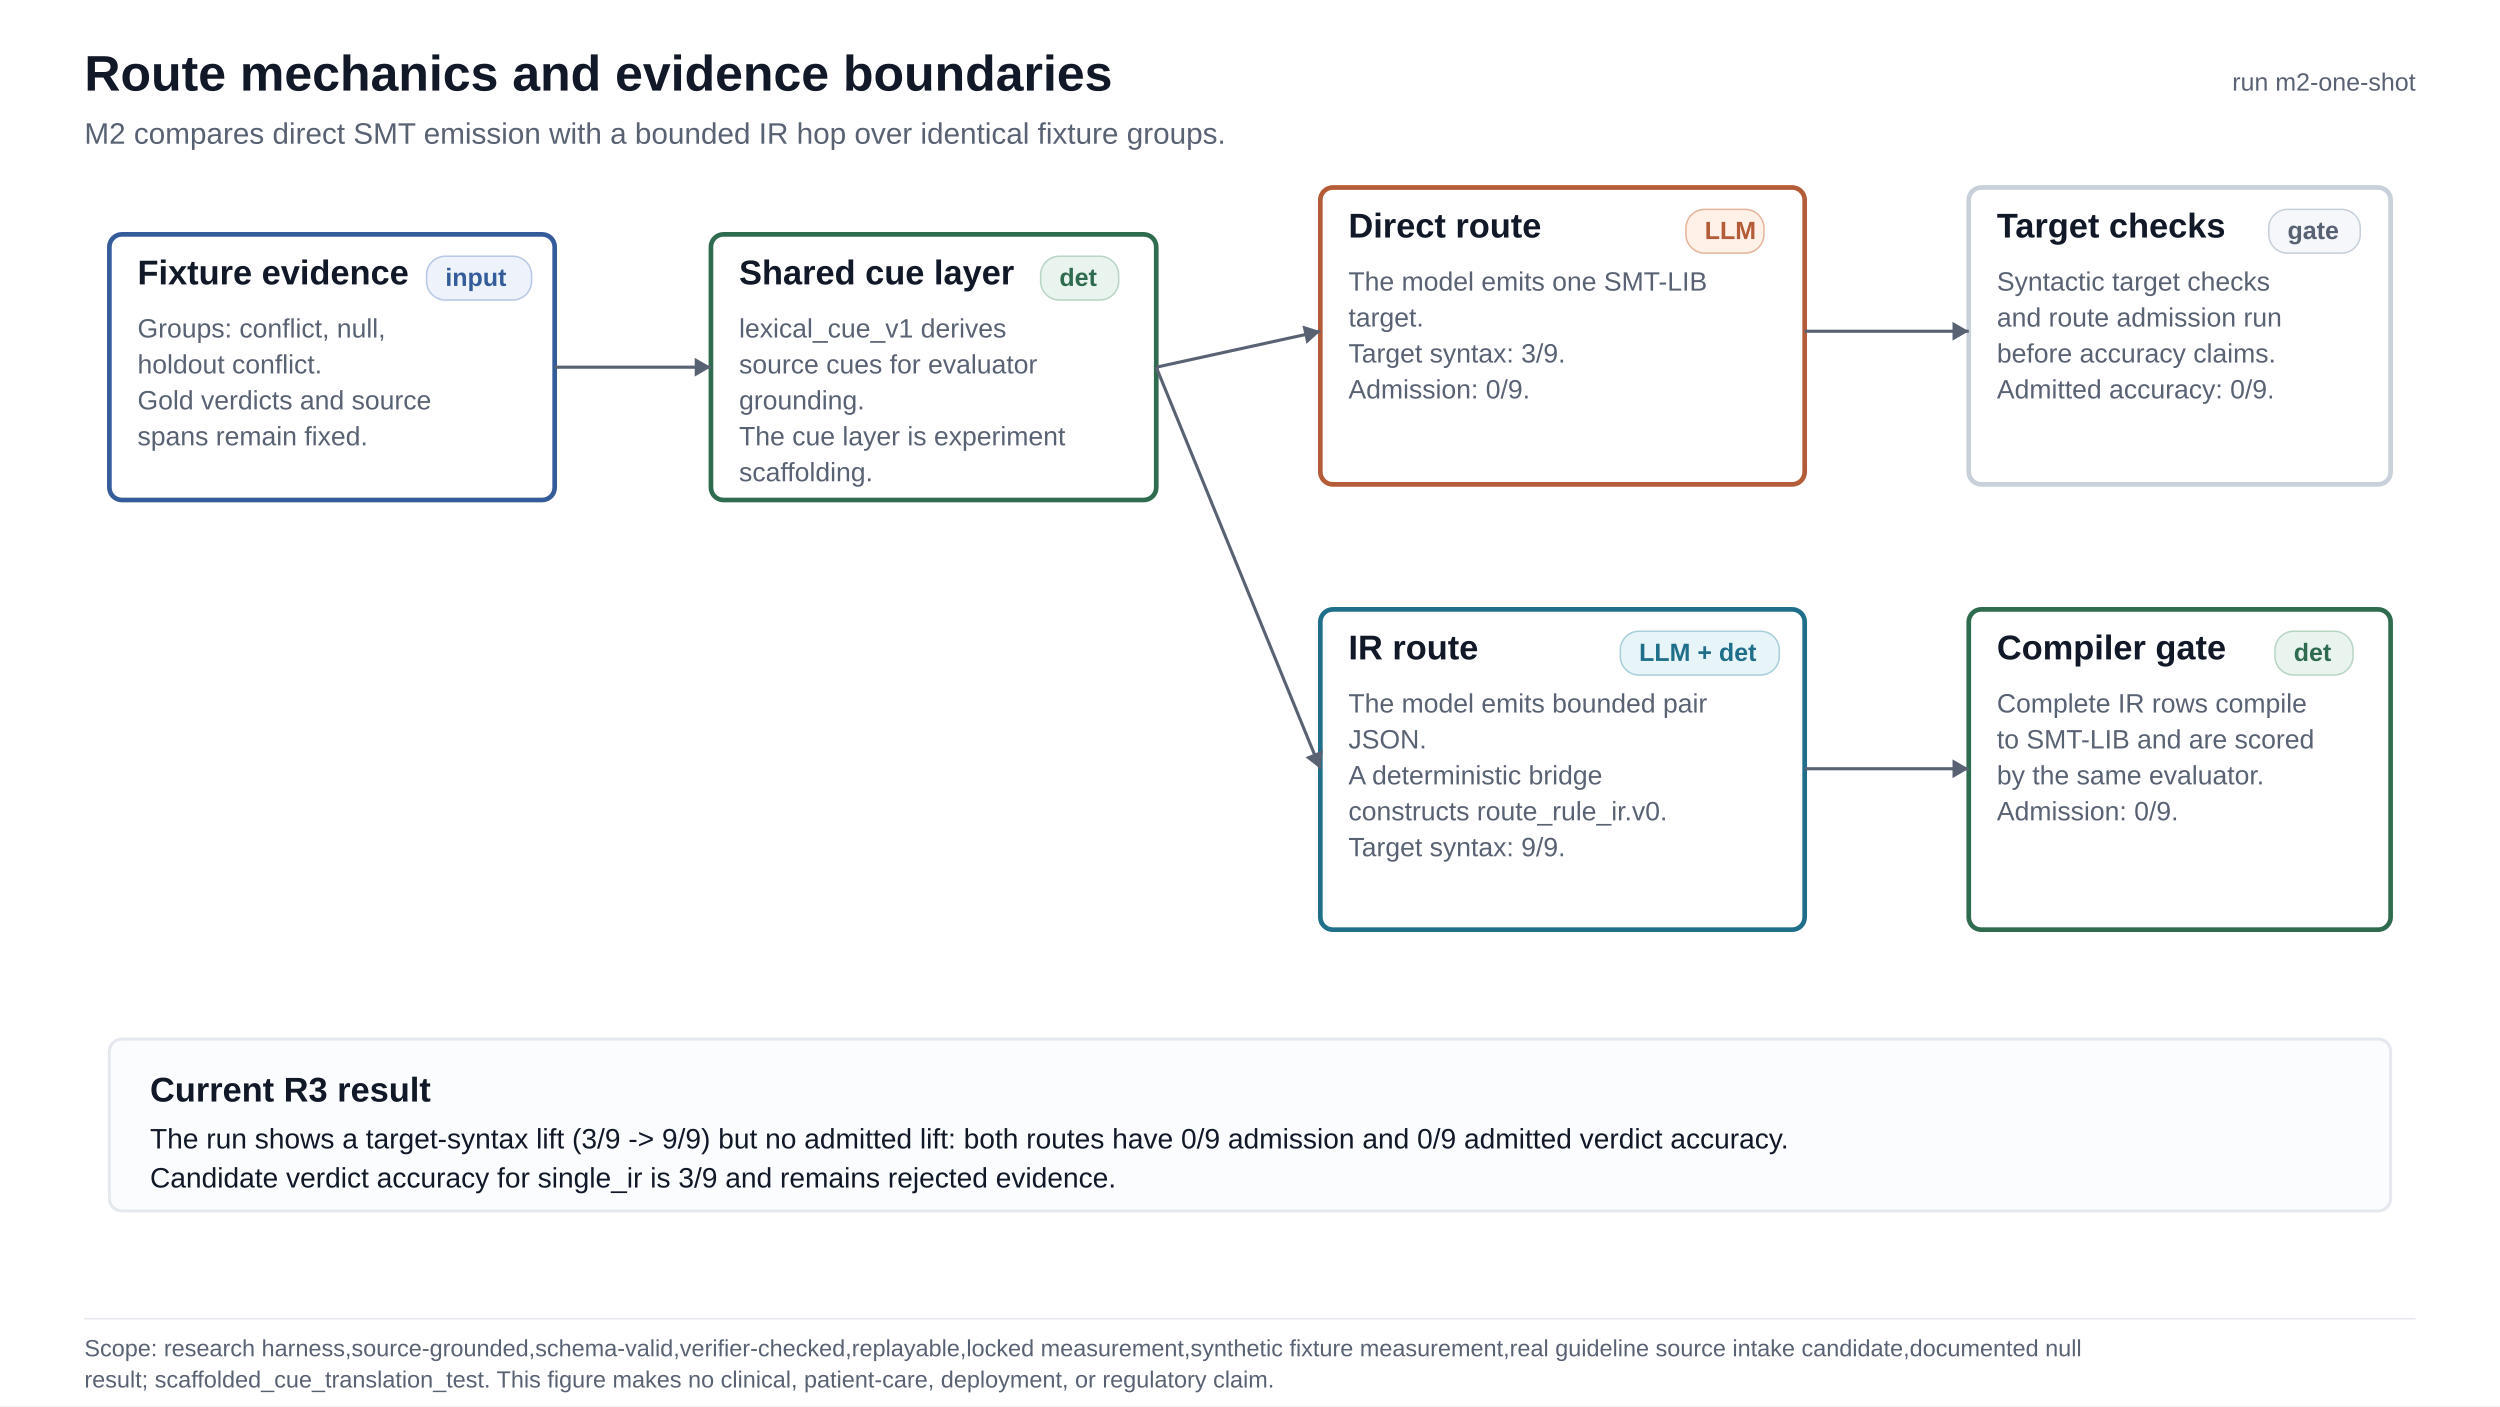
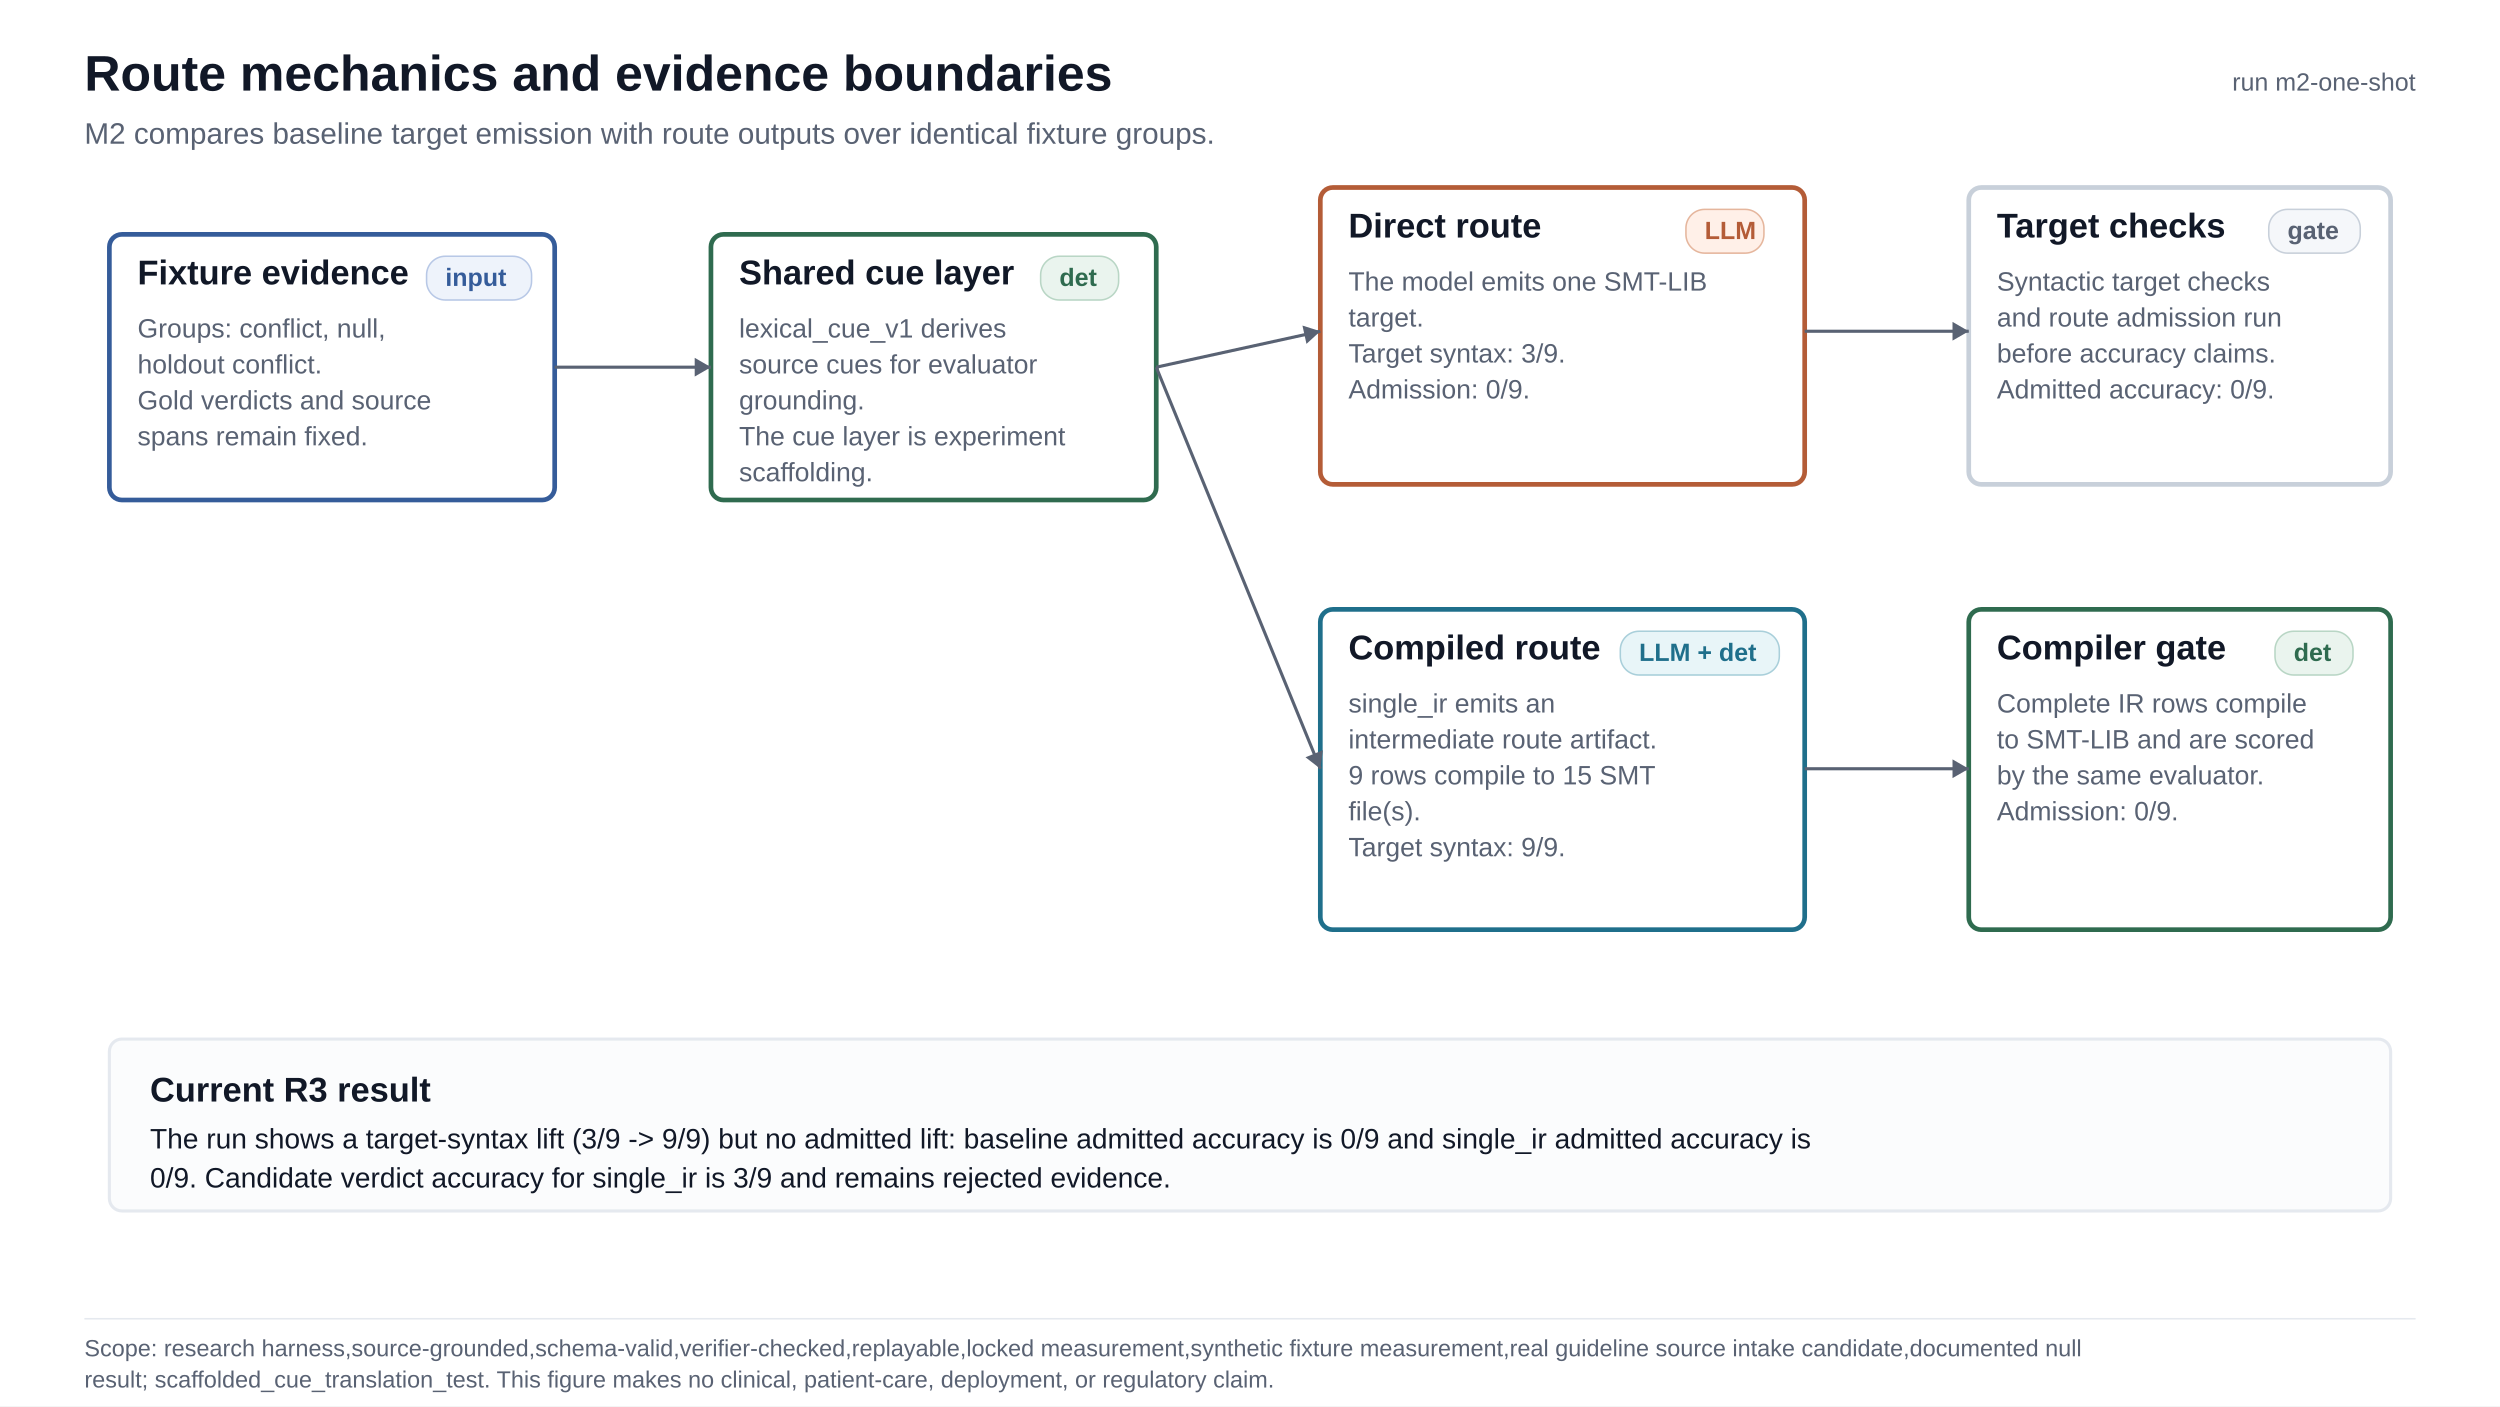
<svg xmlns="http://www.w3.org/2000/svg" width="1600" height="900" viewBox="0 0 1600 900" role="img" aria-labelledby="title desc">
  <rect width="1600" height="900" fill="#ffffff" />
  <text x="54" y="58" font-family="Arial, Helvetica, sans-serif" font-size="32" font-weight="700" fill="#111827" text-anchor="start">Route mechanics and evidence boundaries</text>
-   <text x="54" y="92" font-family="Arial, Helvetica, sans-serif" font-size="19" font-weight="400" fill="#596273" text-anchor="start">M2 compares direct SMT emission with a bounded IR hop over identical fixture groups.</text>
+   <text x="54" y="92" font-family="Arial, Helvetica, sans-serif" font-size="19" font-weight="400" fill="#596273" text-anchor="start">M2 compares baseline target emission with route outputs over identical fixture groups.</text>
  <text x="1546" y="58" font-family="Arial, Helvetica, sans-serif" font-size="16" font-weight="400" fill="#596273" text-anchor="end">run m2-one-shot</text>
  <rect x="70" y="150" width="285" height="170" rx="8" fill="#ffffff" stroke="#355c9a" stroke-width="3" />
  <text x="88" y="182" font-family="Arial, Helvetica, sans-serif" font-size="22" font-weight="700" fill="#111827" text-anchor="start">Fixture evidence</text>
  <rect x="273" y="164" width="67.2" height="28" rx="12" fill="#eef3fb" stroke="#b8c8e6" stroke-width="1" />
  <text x="285" y="183" font-family="Arial, Helvetica, sans-serif" font-size="16" font-weight="700" fill="#355c9a" text-anchor="start">input</text>
  <text x="88" y="216" font-family="Arial, Helvetica, sans-serif" font-size="17" font-weight="400" fill="#596273" text-anchor="start">Groups: conflict, null,</text>
  <text x="88" y="239" font-family="Arial, Helvetica, sans-serif" font-size="17" font-weight="400" fill="#596273" text-anchor="start">holdout conflict.</text>
  <text x="88" y="262" font-family="Arial, Helvetica, sans-serif" font-size="17" font-weight="400" fill="#596273" text-anchor="start">Gold verdicts and source</text>
  <text x="88" y="285" font-family="Arial, Helvetica, sans-serif" font-size="17" font-weight="400" fill="#596273" text-anchor="start">spans remain fixed.</text>
  <rect x="455" y="150" width="285" height="170" rx="8" fill="#ffffff" stroke="#2f6b4f" stroke-width="3" />
  <text x="473" y="182" font-family="Arial, Helvetica, sans-serif" font-size="22" font-weight="700" fill="#111827" text-anchor="start">Shared cue layer</text>
  <rect x="666" y="164" width="49.92" height="28" rx="12" fill="#eaf4ee" stroke="#b9d6c5" stroke-width="1" />
  <text x="678" y="183" font-family="Arial, Helvetica, sans-serif" font-size="16" font-weight="700" fill="#2f6b4f" text-anchor="start">det</text>
  <text x="473" y="216" font-family="Arial, Helvetica, sans-serif" font-size="17" font-weight="400" fill="#596273" text-anchor="start">lexical_cue_v1 derives</text>
  <text x="473" y="239" font-family="Arial, Helvetica, sans-serif" font-size="17" font-weight="400" fill="#596273" text-anchor="start">source cues for evaluator</text>
  <text x="473" y="262" font-family="Arial, Helvetica, sans-serif" font-size="17" font-weight="400" fill="#596273" text-anchor="start">grounding.</text>
  <text x="473" y="285" font-family="Arial, Helvetica, sans-serif" font-size="17" font-weight="400" fill="#596273" text-anchor="start">The cue layer is experiment</text>
  <text x="473" y="308" font-family="Arial, Helvetica, sans-serif" font-size="17" font-weight="400" fill="#596273" text-anchor="start">scaffolding.</text>
  <line x1="355" y1="235" x2="455" y2="235" stroke="#596273" stroke-width="2" />
  <polygon points="455,235 444.608,241 444.608,229" fill="#596273" stroke="none" />
  <rect x="845" y="120" width="310" height="190" rx="8" fill="#ffffff" stroke="#b45c37" stroke-width="3" />
  <text x="863" y="152" font-family="Arial, Helvetica, sans-serif" font-size="22" font-weight="700" fill="#111827" text-anchor="start">Direct route</text>
  <rect x="1079" y="134" width="49.92" height="28" rx="12" fill="#fff0e8" stroke="#e5b69d" stroke-width="1" />
  <text x="1091" y="153" font-family="Arial, Helvetica, sans-serif" font-size="16" font-weight="700" fill="#b45c37" text-anchor="start">LLM</text>
  <text x="863" y="186" font-family="Arial, Helvetica, sans-serif" font-size="17" font-weight="400" fill="#596273" text-anchor="start">The model emits one SMT-LIB</text>
  <text x="863" y="209" font-family="Arial, Helvetica, sans-serif" font-size="17" font-weight="400" fill="#596273" text-anchor="start">target.</text>
  <text x="863" y="232" font-family="Arial, Helvetica, sans-serif" font-size="17" font-weight="400" fill="#596273" text-anchor="start">Target syntax: 3/9.</text>
  <text x="863" y="255" font-family="Arial, Helvetica, sans-serif" font-size="17" font-weight="400" fill="#596273" text-anchor="start">Admission: 0/9.</text>
  <rect x="845" y="390" width="310" height="205" rx="8" fill="#ffffff" stroke="#1f6f8b" stroke-width="3" />
-   <text x="863" y="422" font-family="Arial, Helvetica, sans-serif" font-size="22" font-weight="700" fill="#111827" text-anchor="start">IR route</text>
+   <text x="863" y="422" font-family="Arial, Helvetica, sans-serif" font-size="22" font-weight="700" fill="#111827" text-anchor="start">Compiled route</text>
  <rect x="1037" y="404" width="101.76" height="28" rx="12" fill="#e8f5f8" stroke="#a9cfda" stroke-width="1" />
  <text x="1049" y="423" font-family="Arial, Helvetica, sans-serif" font-size="16" font-weight="700" fill="#1f6f8b" text-anchor="start">LLM + det</text>
-   <text x="863" y="456" font-family="Arial, Helvetica, sans-serif" font-size="17" font-weight="400" fill="#596273" text-anchor="start">The model emits bounded pair</text>
-   <text x="863" y="479" font-family="Arial, Helvetica, sans-serif" font-size="17" font-weight="400" fill="#596273" text-anchor="start">JSON.</text>
-   <text x="863" y="502" font-family="Arial, Helvetica, sans-serif" font-size="17" font-weight="400" fill="#596273" text-anchor="start">A deterministic bridge</text>
-   <text x="863" y="525" font-family="Arial, Helvetica, sans-serif" font-size="17" font-weight="400" fill="#596273" text-anchor="start">constructs route_rule_ir.v0.</text>
+   <text x="863" y="456" font-family="Arial, Helvetica, sans-serif" font-size="17" font-weight="400" fill="#596273" text-anchor="start">single_ir emits an</text>
+   <text x="863" y="479" font-family="Arial, Helvetica, sans-serif" font-size="17" font-weight="400" fill="#596273" text-anchor="start">intermediate route artifact.</text>
+   <text x="863" y="502" font-family="Arial, Helvetica, sans-serif" font-size="17" font-weight="400" fill="#596273" text-anchor="start">9 rows compile to 15 SMT</text>
+   <text x="863" y="525" font-family="Arial, Helvetica, sans-serif" font-size="17" font-weight="400" fill="#596273" text-anchor="start">file(s).</text>
  <text x="863" y="548" font-family="Arial, Helvetica, sans-serif" font-size="17" font-weight="400" fill="#596273" text-anchor="start">Target syntax: 9/9.</text>
  <line x1="740" y1="235" x2="845" y2="212" stroke="#596273" stroke-width="2" />
  <polygon points="845,212 836.132,220.085 833.565,208.363" fill="#596273" stroke="none" />
  <line x1="740" y1="235" x2="845" y2="492" stroke="#596273" stroke-width="2" />
  <polygon points="845,492 835.515,484.649 846.624,480.11" fill="#596273" stroke="none" />
  <rect x="1260" y="120" width="270" height="190" rx="8" fill="#ffffff" stroke="#c8d0da" stroke-width="3" />
  <text x="1278" y="152" font-family="Arial, Helvetica, sans-serif" font-size="22" font-weight="700" fill="#111827" text-anchor="start">Target checks</text>
  <rect x="1452" y="134" width="58.56" height="28" rx="12" fill="#f5f7fa" stroke="#c8d0da" stroke-width="1" />
  <text x="1464" y="153" font-family="Arial, Helvetica, sans-serif" font-size="16" font-weight="700" fill="#596273" text-anchor="start">gate</text>
  <text x="1278" y="186" font-family="Arial, Helvetica, sans-serif" font-size="17" font-weight="400" fill="#596273" text-anchor="start">Syntactic target checks</text>
  <text x="1278" y="209" font-family="Arial, Helvetica, sans-serif" font-size="17" font-weight="400" fill="#596273" text-anchor="start">and route admission run</text>
  <text x="1278" y="232" font-family="Arial, Helvetica, sans-serif" font-size="17" font-weight="400" fill="#596273" text-anchor="start">before accuracy claims.</text>
  <text x="1278" y="255" font-family="Arial, Helvetica, sans-serif" font-size="17" font-weight="400" fill="#596273" text-anchor="start">Admitted accuracy: 0/9.</text>
  <rect x="1260" y="390" width="270" height="205" rx="8" fill="#ffffff" stroke="#2f6b4f" stroke-width="3" />
  <text x="1278" y="422" font-family="Arial, Helvetica, sans-serif" font-size="22" font-weight="700" fill="#111827" text-anchor="start">Compiler gate</text>
  <rect x="1456" y="404" width="49.92" height="28" rx="12" fill="#eaf4ee" stroke="#b9d6c5" stroke-width="1" />
  <text x="1468" y="423" font-family="Arial, Helvetica, sans-serif" font-size="16" font-weight="700" fill="#2f6b4f" text-anchor="start">det</text>
  <text x="1278" y="456" font-family="Arial, Helvetica, sans-serif" font-size="17" font-weight="400" fill="#596273" text-anchor="start">Complete IR rows compile</text>
  <text x="1278" y="479" font-family="Arial, Helvetica, sans-serif" font-size="17" font-weight="400" fill="#596273" text-anchor="start">to SMT-LIB and are scored</text>
  <text x="1278" y="502" font-family="Arial, Helvetica, sans-serif" font-size="17" font-weight="400" fill="#596273" text-anchor="start">by the same evaluator.</text>
  <text x="1278" y="525" font-family="Arial, Helvetica, sans-serif" font-size="17" font-weight="400" fill="#596273" text-anchor="start">Admission: 0/9.</text>
  <line x1="1155" y1="212" x2="1260" y2="212" stroke="#596273" stroke-width="2" />
  <polygon points="1260,212 1249.608,218 1249.608,206" fill="#596273" stroke="none" />
  <line x1="1155" y1="492" x2="1260" y2="492" stroke="#596273" stroke-width="2" />
  <polygon points="1260,492 1249.608,498 1249.608,486" fill="#596273" stroke="none" />
  <rect x="70" y="665" width="1460" height="110" rx="8" fill="#fbfcfd" stroke="#e5e9ef" stroke-width="2" />
  <text x="96" y="705" font-family="Arial, Helvetica, sans-serif" font-size="22" font-weight="700" fill="#111827" text-anchor="start">Current R3 result</text>
-   <text x="96" y="735" font-family="Arial, Helvetica, sans-serif" font-size="18" font-weight="400" fill="#111827" text-anchor="start">The run shows a target-syntax lift (3/9 -&gt; 9/9) but no admitted lift: both routes have 0/9 admission and 0/9 admitted verdict accuracy.</text>
-   <text x="96" y="760" font-family="Arial, Helvetica, sans-serif" font-size="18" font-weight="400" fill="#111827" text-anchor="start">Candidate verdict accuracy for single_ir is 3/9 and remains rejected evidence.</text>
+   <text x="96" y="735" font-family="Arial, Helvetica, sans-serif" font-size="18" font-weight="400" fill="#111827" text-anchor="start">The run shows a target-syntax lift (3/9 -&gt; 9/9) but no admitted lift: baseline admitted accuracy is 0/9 and single_ir admitted accuracy is</text>
+   <text x="96" y="760" font-family="Arial, Helvetica, sans-serif" font-size="18" font-weight="400" fill="#111827" text-anchor="start">0/9. Candidate verdict accuracy for single_ir is 3/9 and remains rejected evidence.</text>
  <line x1="54" y1="844" x2="1546" y2="844" stroke="#e5e9ef" stroke-width="1" />
  <text x="54" y="868" font-family="Arial, Helvetica, sans-serif" font-size="15" font-weight="400" fill="#596273" text-anchor="start">Scope: research harness,source-grounded,schema-valid,verifier-checked,replayable,locked measurement,synthetic fixture measurement,real guideline source intake candidate,documented null</text>
  <text x="54" y="888" font-family="Arial, Helvetica, sans-serif" font-size="15" font-weight="400" fill="#596273" text-anchor="start">result; scaffolded_cue_translation_test. This figure makes no clinical, patient-care, deployment, or regulatory claim.</text>
</svg>
